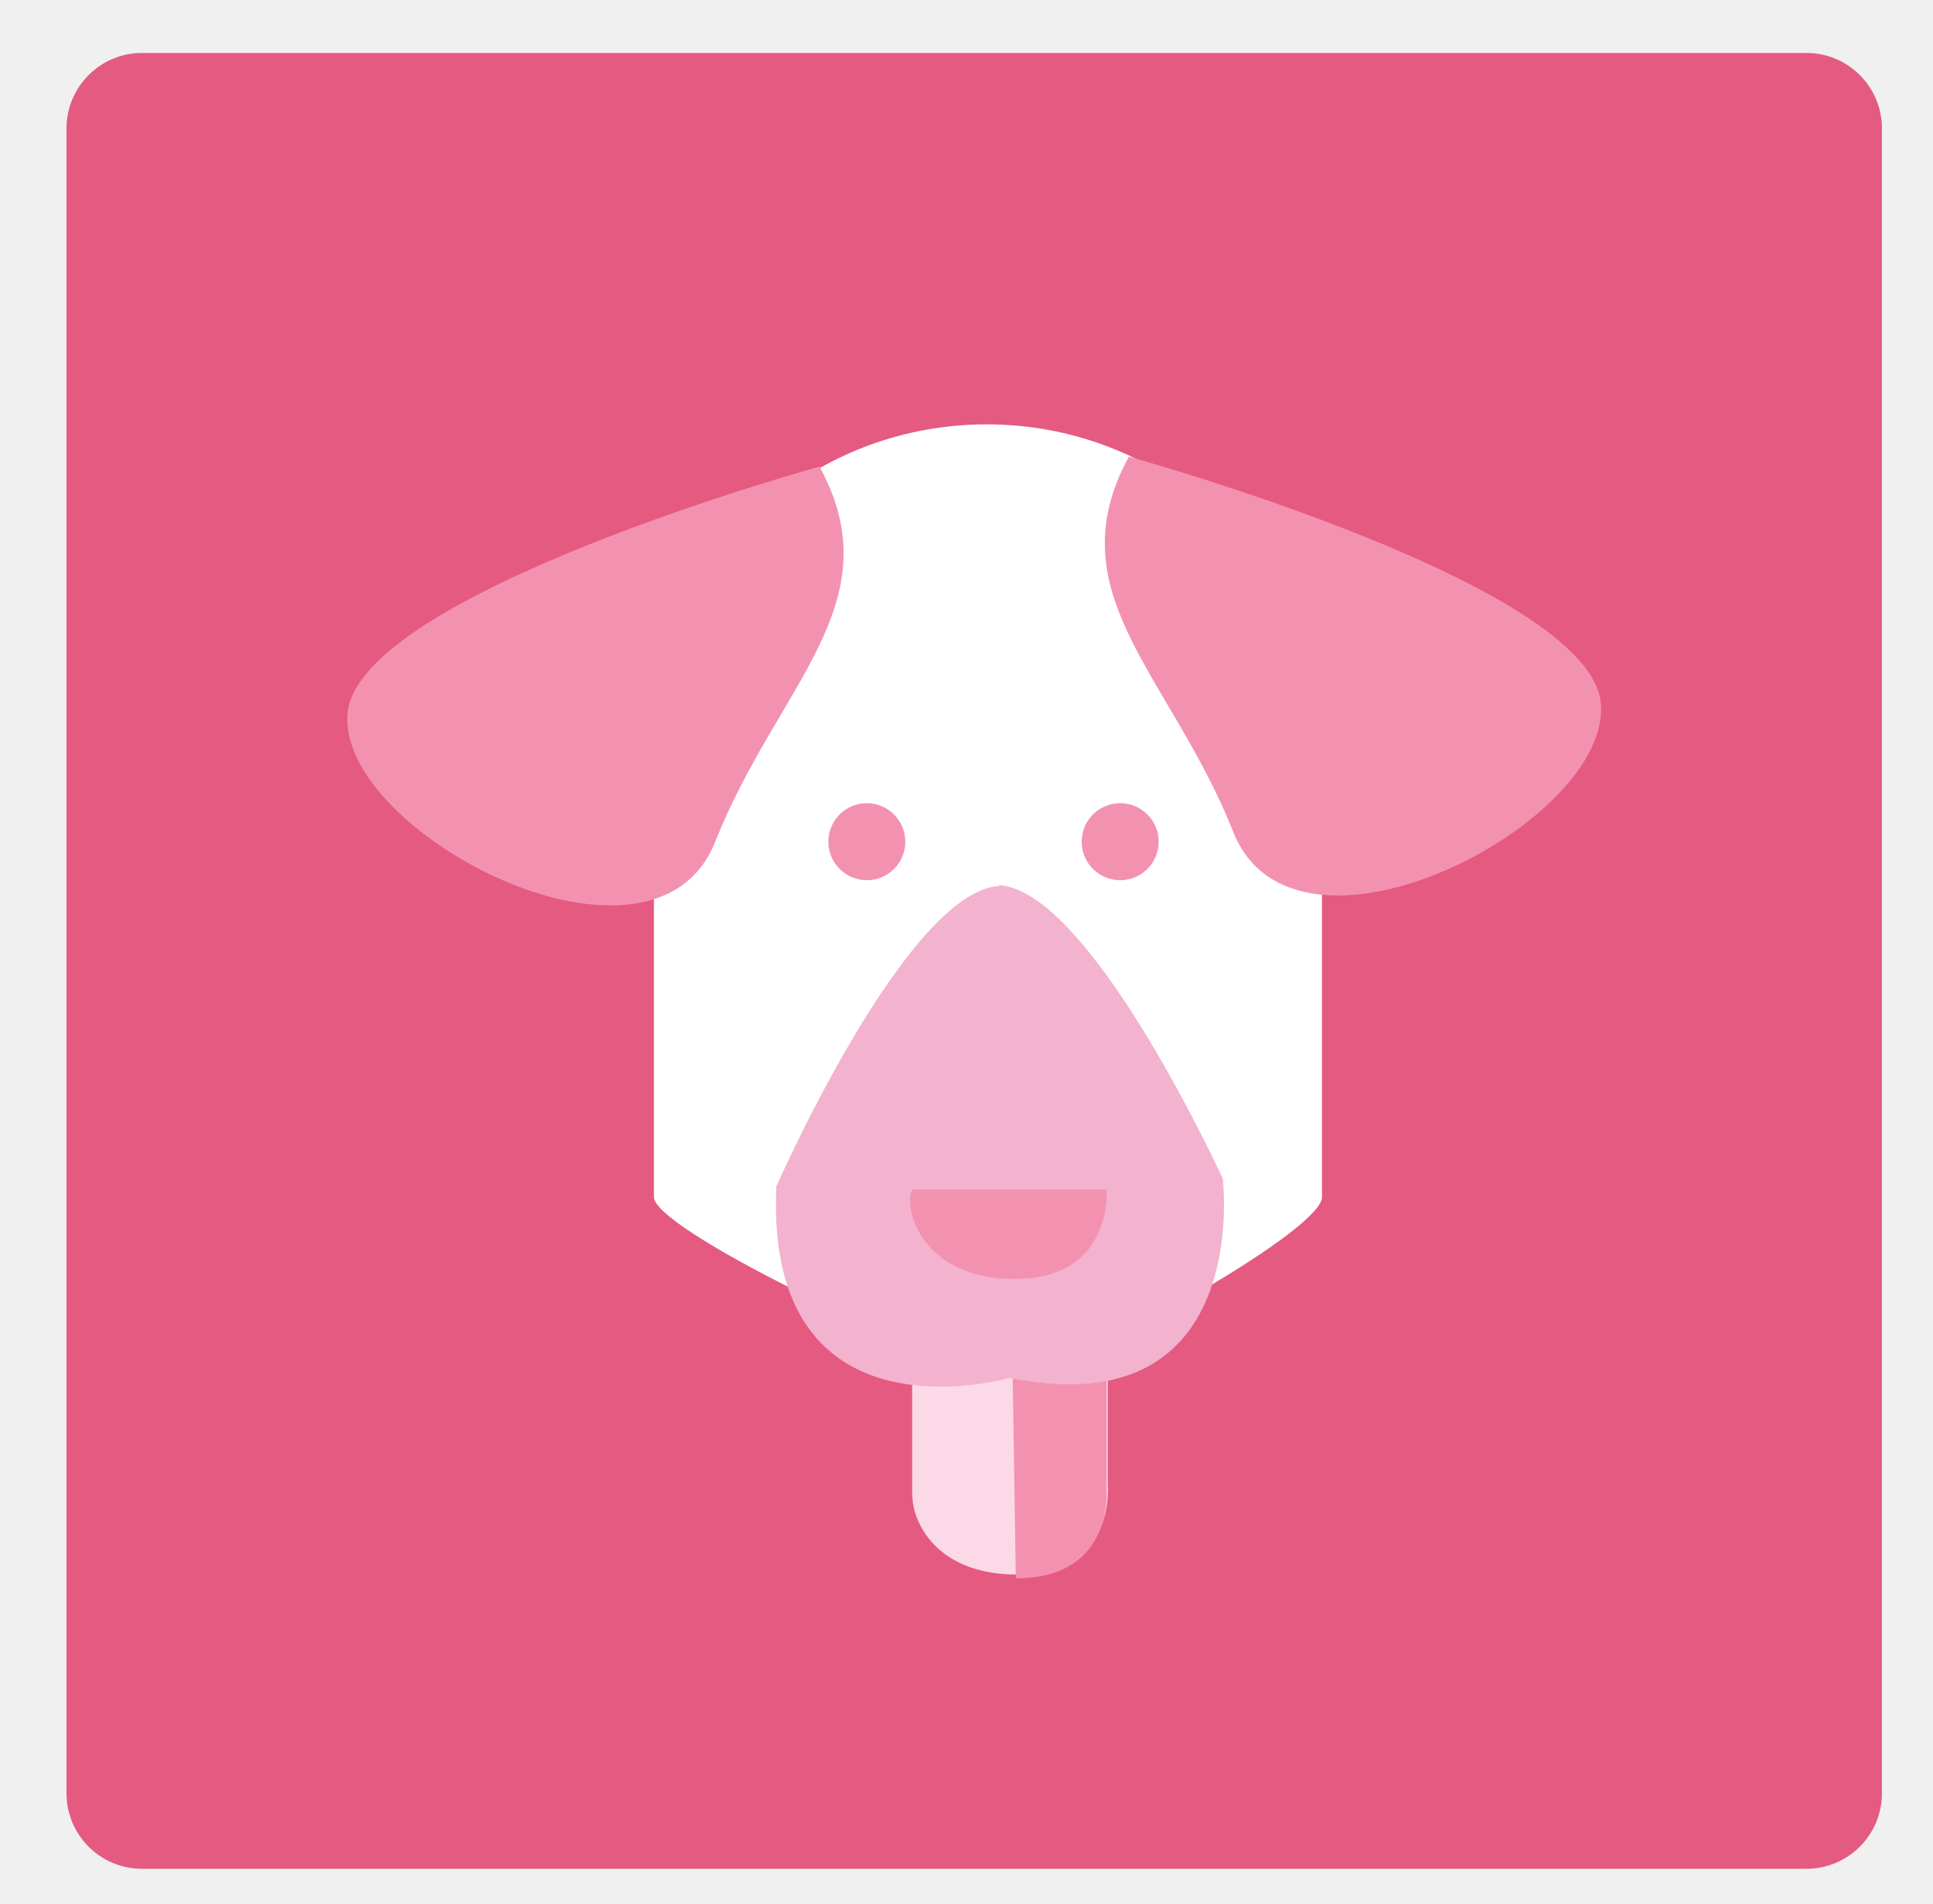
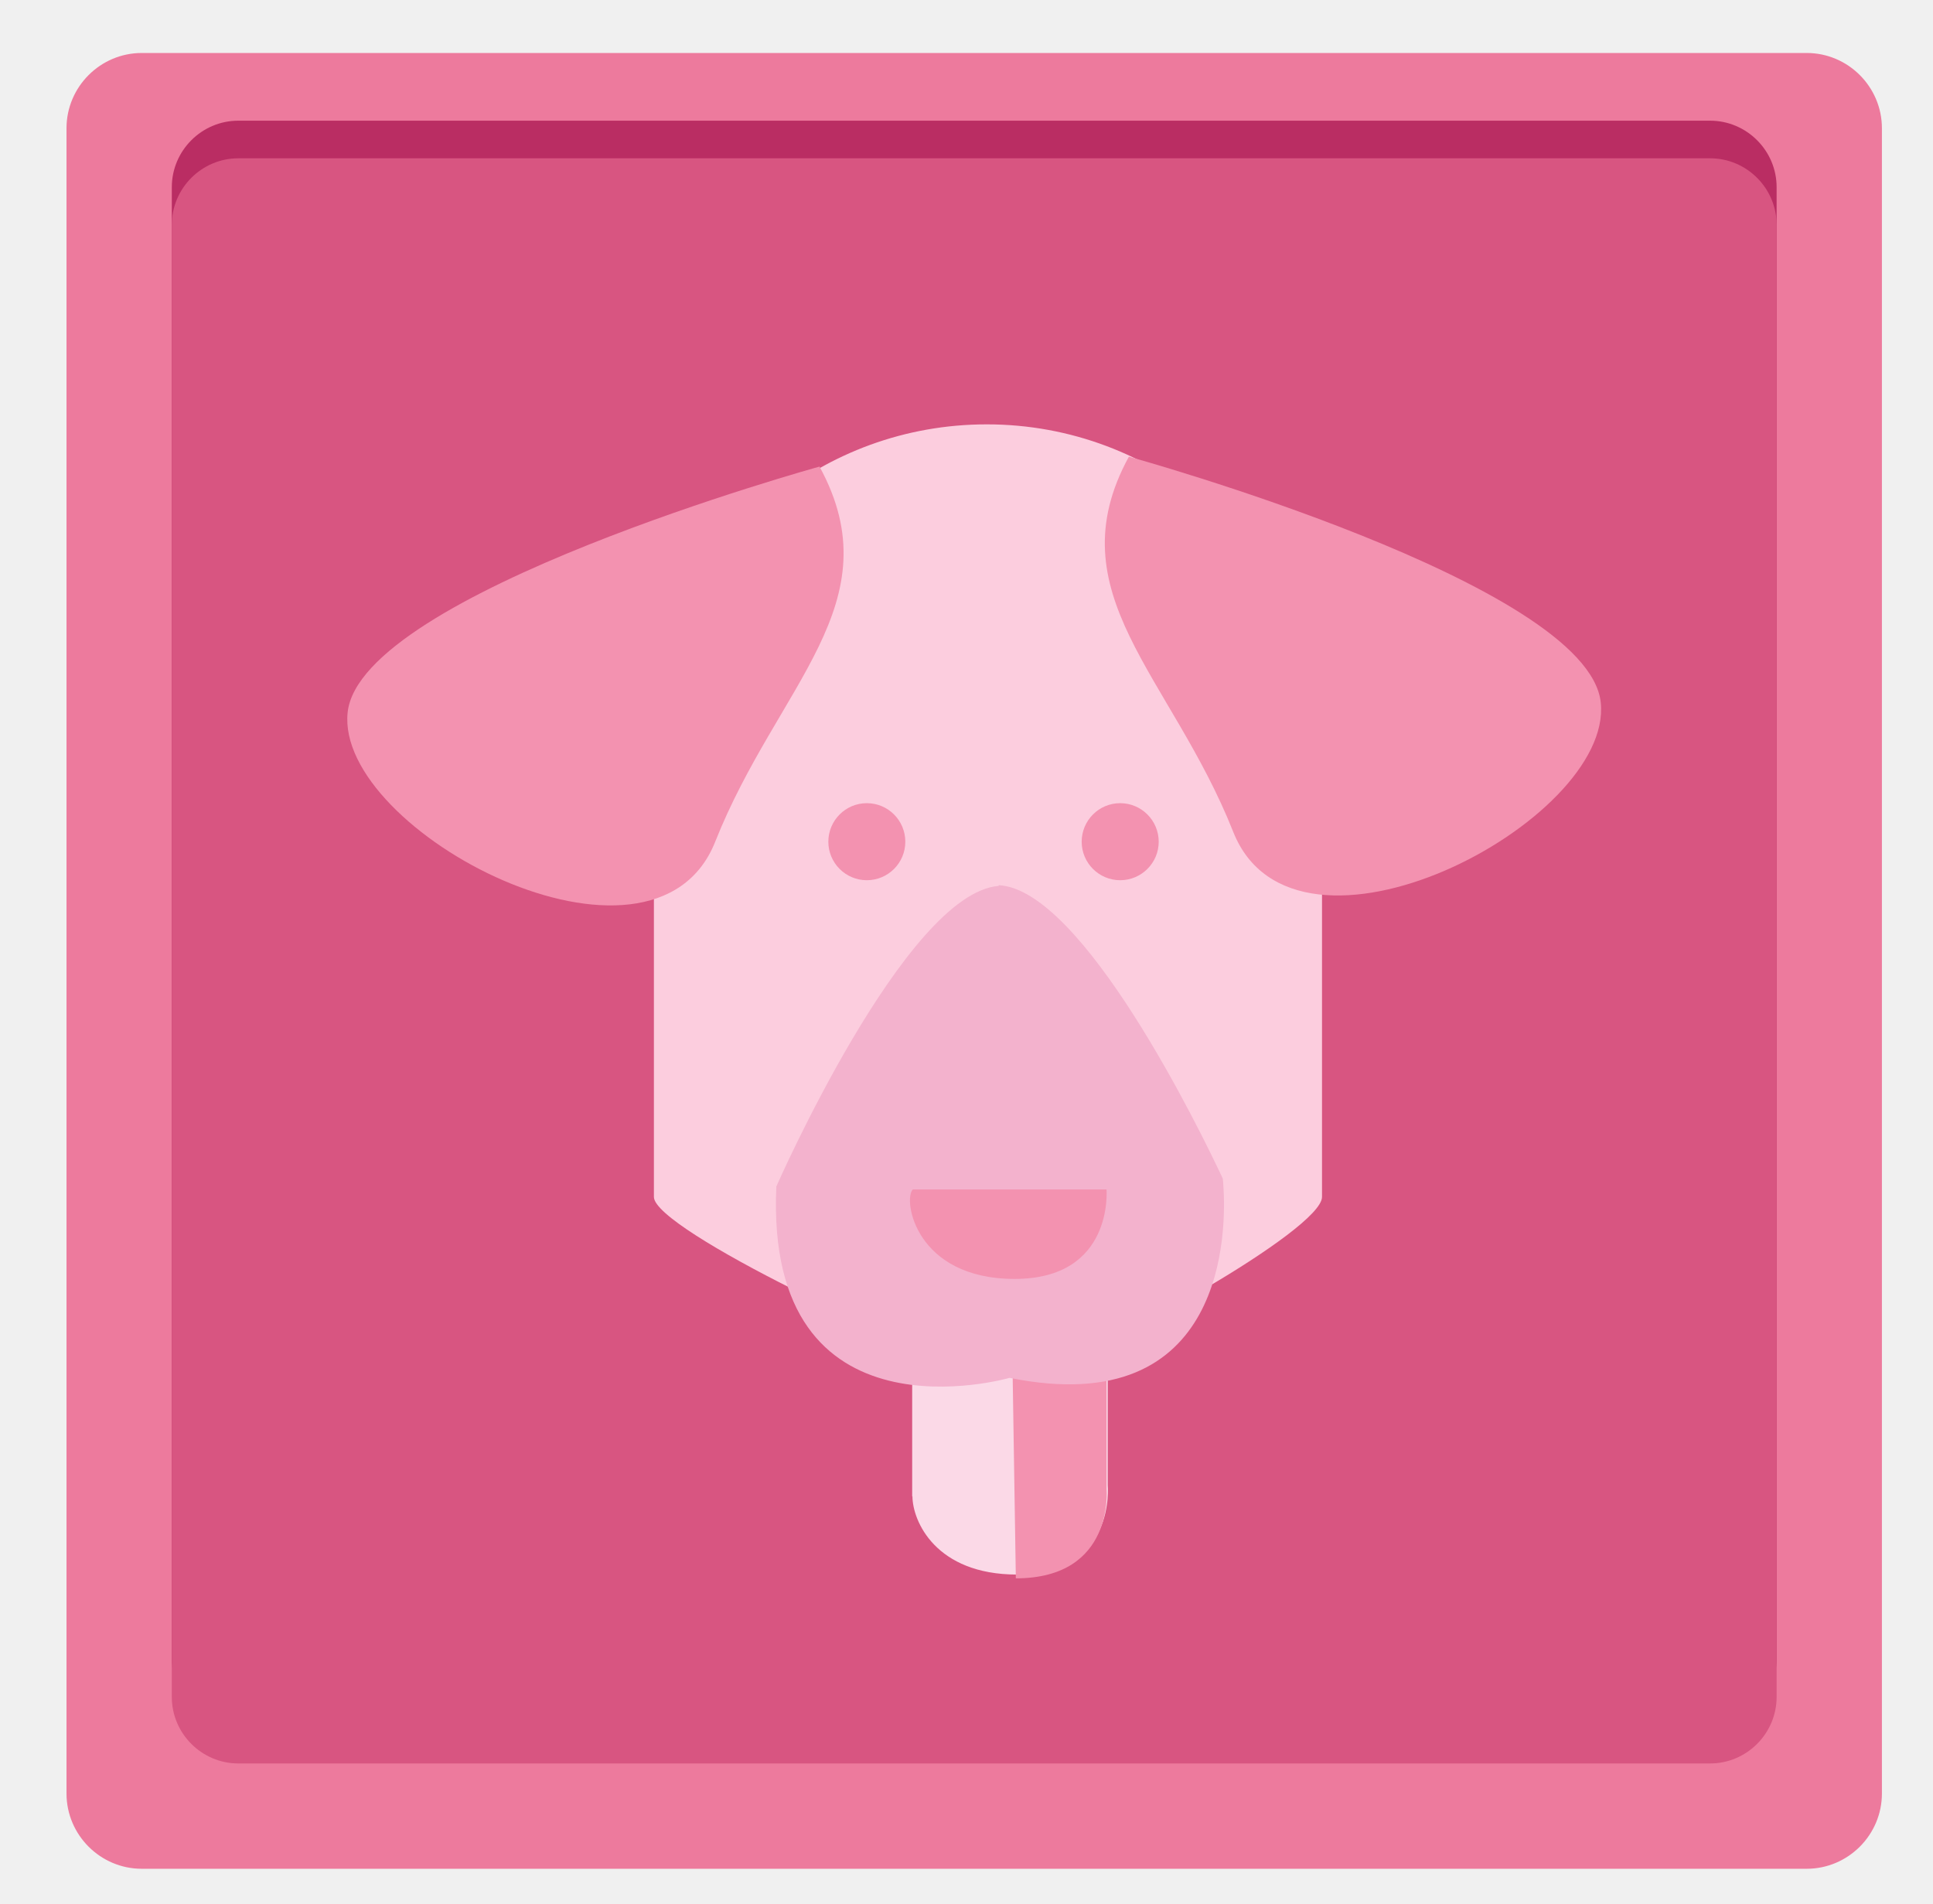
- <svg xmlns="http://www.w3.org/2000/svg" version="1.1" x="0px" y="0px" width="257px" height="253px" viewBox="0 0 257 253" enable-background="new 0 0 257 253" xml:space="preserve">
-   <g id="Layer_1" display="none">
+ <svg xmlns="http://www.w3.org/2000/svg" version="1.1" id="Layer_1" x="0px" y="0px" width="257px" height="253px" viewBox="0 0 257 253" enable-background="new 0 0 257 253" xml:space="preserve">
+   <g>
+     <path fill="#ED7A9D" d="M250.208,238.411c0,5.5-4.5,10-10,10H18.843c-5.5,0-10-4.5-10-10V17.043c0-5.5,4.5-10,10-10h221.365   c5.5,0,10,4.5,10,10V238.411L250.208,238.411z" />
+   </g>
+   <g>
+     <path fill="#BA2D63" d="M236.208,220.571c0,4.861-3.978,8.84-8.84,8.84H31.683c-4.862,0-8.84-3.979-8.84-8.84V24.883   c0-4.862,3.978-8.84,8.84-8.84h195.686c4.862,0,8.84,3.978,8.84,8.84V220.571L236.208,220.571z" />
+   </g>
+   <g>
+     <path fill="#D85581" d="M236.208,225.571c0,4.861-3.978,8.84-8.84,8.84H31.683c-4.862,0-8.84-3.979-8.84-8.84V29.883   c0-4.862,3.978-8.84,8.84-8.84h195.686c4.862,0,8.84,3.978,8.84,8.84V225.571L236.208,225.571z" />
+   </g>
+   <g id="Layer_1_1_" display="none">
    <g display="inline">
      <g>
        <path fill="#E55A81" d="M250.207,238.411c0,5.5-4.5,10-10,10H18.843c-5.5,0-10-4.5-10-10V17.044c0-5.5,4.5-10,10-10h221.364     c5.5,0,10,4.5,10,10V238.411z" />
      </g>
      <rect x="70.602" y="67.104" fill="#F392B0" width="119.789" height="138.393" />
      <rect x="132.711" y="67.393" fill="#F3B2CD" width="57.68" height="137.378" />
      <polygon fill="#F3B2CD" points="190.391,205.484 70.457,205.484 132.719,174.402   " />
      <path fill="#FBD9E7" d="M107.561,80.619c0,2.41-1.956,4.362-4.361,4.362c-2.408,0-4.36-1.952-4.36-4.362    c0-2.402,1.952-4.359,4.36-4.359C105.604,76.26,107.561,78.217,107.561,80.619z" />
-       <path fill="#FBD9E7" d="M162.363,80.914c0,2.405-1.951,4.361-4.361,4.361c-2.411,0-4.362-1.956-4.362-4.361    c0-2.408,1.951-4.36,4.362-4.36C160.412,76.554,162.363,78.506,162.363,80.914z" />
+       <path fill="#FBD9E7" d="M162.363,80.914c0,2.405-1.951,4.361-4.361,4.361c-2.411,0-4.361-1.956-4.361-4.361    c0-2.408,1.95-4.36,4.361-4.36C160.412,76.554,162.363,78.506,162.363,80.914z" />
      <g>
-         <path fill="#FBD9E7" d="M155.326,88.799c0,9.62-6.047,34.891-13.477,34.891h-21.572c-6.932,0-13.092-24.126-13.83-34.891     c-0.142-0.395,0.076,1.038,0,0h-5.039c0,13.465,8.465,41.869,18.869,41.869h21.572c10.402,0,18.871-28.404,18.871-41.869H155.326     z" />
+         <path fill="#FBD9E7" d="M155.326,88.799c0,9.62-6.047,34.891-13.477,34.891h-21.573c-6.932,0-13.092-24.126-13.83-34.891     c-0.142-0.395,0.076,1.038,0,0h-5.039c0,13.465,8.465,41.869,18.869,41.869h21.573c10.401,0,18.871-28.404,18.871-41.869H155.326     z" />
      </g>
    </g>
  </g>
  <g id="Layer_2" display="none">
    <g display="inline">
      <g>
-         <path fill="#E55A81" d="M250.208,238.411c0,5.5-4.5,10-10,10H18.843c-5.5,0-10-4.5-10-10V17.043c0-5.5,4.5-10,10-10h221.365     c5.5,0,10,4.5,10,10V238.411z" />
+         <path fill="#E55A81" d="M250.208,238.411c0,5.5-4.5,10-10,10H18.843c-5.5,0-10-4.5-10-10V17.043c0-5.5,4.5-10,10-10h221.365     c5.5,0,10,4.5,10,10V238.411L250.208,238.411z" />
      </g>
      <g>
        <polygon fill="#F8BBD1" points="100.281,212.126 124.824,205.064 120.858,186.343 98.303,201.342    " />
-         <polygon fill="#FBD9E7" points="156.853,212.126 132.313,205.064 136.277,186.343 158.836,201.342    " />
+         <polygon fill="#FBD9E7" points="156.854,212.126 132.313,205.064 136.277,186.343 158.836,201.342    " />
        <path fill="#F8BBD1" d="M65.88,129.461c0,1.641-1.332,2.975-2.977,2.975h-6.319c-1.643,0-2.975-1.334-2.975-2.975V111.24     c0-1.646,1.332-2.973,2.975-2.973h6.319c1.645,0,2.977,1.327,2.977,2.973V129.461z" />
        <path fill="#F8BBD1" d="M95.007,118.922c0,1.646-1.331,2.977-2.974,2.977h-6.319c-1.646,0-2.977-1.331-2.977-2.977v-18.221     c0-1.641,1.331-2.972,2.977-2.972h6.319c1.643,0,2.974,1.331,2.974,2.972V118.922z" />
-         <path fill="#FBD9E7" d="M173.835,117.804c0,1.646-1.332,2.979-2.977,2.979h-6.319c-1.64,0-2.974-1.334-2.974-2.979V99.588     c0-1.641,1.334-2.975,2.974-2.975h6.319c1.645,0,2.977,1.334,2.977,2.975V117.804z" />
-         <path fill="#FBD9E7" d="M202.837,131.564c0,1.643-1.328,2.975-2.974,2.975h-6.324c-1.638,0-2.969-1.332-2.969-2.975v-18.216     c0-1.646,1.331-2.977,2.969-2.977h6.324c1.646,0,2.974,1.331,2.974,2.977V131.564z" />
-         <path fill-rule="evenodd" clip-rule="evenodd" fill="#FBD9E7" d="M144.173,68.518l-0.375,74.506v0.223     c-0.01,0.093-0.032,0.226-0.055,0.385c-0.985,6.883-10.119,69.735-14.962,69.049c-4.765,3.421-14.259-62.229-15.227-69.049l0,0     l-0.495-75.113c0,0,4.063-26.944,15.494-31.182c0.017-0.013,0.036-0.018,0.061-0.027c0.02,0.01,0.045,0.015,0.062,0.027     C140.109,41.573,144.173,68.518,144.173,68.518z" />
-         <polygon fill="#F8BBD1" points="114.962,135.407 113.847,94.507 36.134,132.806 36.505,141.729    " />
-         <polygon fill="#FBD9E7" points="142.849,135.902 143.964,95 221.677,133.301 221.304,142.227    " />
-         <path fill-rule="evenodd" clip-rule="evenodd" fill="#F8BBD1" d="M128.781,212.68c-4.765,3.421-14.259-62.229-15.227-69.049l0,0     l-0.495-75.113c0,0,4.063-26.944,15.494-31.182c0.017-0.013,0.036-0.018,0.061-0.027c0.02,0.01,0.045,0.015,0.062,0.027" />
-         <path fill="#F392B0" d="M119.606,58.379c0.122-0.488,0.306-0.953,0.515-1.41c0.206-0.455,0.441-0.895,0.698-1.326     c0.527-0.855,1.158-1.66,1.891-2.389c0.738-0.726,1.594-1.378,2.577-1.868c0.981-0.487,2.102-0.812,3.267-0.843     c1.157-0.04,2.324,0.225,3.34,0.705c1.015,0.477,1.883,1.148,2.611,1.898c0.726,0.76,1.326,1.586,1.814,2.469     c0.242,0.439,0.466,0.891,0.656,1.35c0.189,0.458,0.354,0.926,0.479,1.414c-0.76-0.652-1.459-1.312-2.18-1.917     c-0.711-0.616-1.425-1.189-2.16-1.673c-0.729-0.485-1.474-0.888-2.227-1.147c-0.75-0.265-1.498-0.392-2.258-0.368     c-1.511,0.035-3.07,0.694-4.573,1.648c-0.756,0.471-1.491,1.018-2.227,1.604C121.09,57.109,120.361,57.731,119.606,58.379z" />
+         <path fill="#FBD9E7" d="M173.835,117.804c0,1.646-1.332,2.979-2.978,2.979h-6.318c-1.641,0-2.975-1.334-2.975-2.979V99.588     c0-1.641,1.334-2.975,2.975-2.975h6.318c1.646,0,2.978,1.334,2.978,2.975V117.804z" />
+         <path fill="#FBD9E7" d="M202.837,131.564c0,1.643-1.328,2.975-2.974,2.975h-6.324c-1.639,0-2.969-1.332-2.969-2.975v-18.216     c0-1.646,1.33-2.977,2.969-2.977h6.324c1.646,0,2.974,1.331,2.974,2.977V131.564z" />
+         <path fill="#FBD9E7" d="M144.173,68.518l-0.375,74.505v0.224c-0.01,0.093-0.032,0.226-0.055,0.385     c-0.985,6.884-10.119,69.735-14.962,69.05c-4.765,3.42-14.259-62.229-15.227-69.05l0,0l-0.495-75.113     c0,0,4.063-26.944,15.494-31.182c0.017-0.013,0.036-0.018,0.061-0.027c0.02,0.01,0.045,0.015,0.062,0.027     C140.109,41.573,144.173,68.518,144.173,68.518z" />
+         <polygon fill="#F8BBD1" points="114.962,135.407 113.847,94.507 36.134,132.807 36.505,141.729    " />
+         <polygon fill="#FBD9E7" points="142.85,135.902 143.964,95 221.677,133.301 221.305,142.227    " />
+         <path fill="#F8BBD1" d="M128.781,212.68c-4.765,3.422-14.259-62.229-15.227-69.049l0,0l-0.495-75.113     c0,0,4.063-26.944,15.494-31.182c0.017-0.013,0.036-0.018,0.061-0.027c0.02,0.01,0.045,0.015,0.062,0.027" />
+         <path fill="#F392B0" d="M119.606,58.379c0.122-0.488,0.306-0.953,0.515-1.41c0.206-0.455,0.441-0.895,0.698-1.326     c0.527-0.855,1.158-1.66,1.891-2.389c0.738-0.726,1.594-1.378,2.577-1.868c0.981-0.487,2.102-0.812,3.267-0.843     c1.157-0.04,2.324,0.225,3.34,0.705c1.015,0.477,1.883,1.148,2.61,1.898c0.726,0.76,1.326,1.586,1.813,2.469     c0.242,0.439,0.467,0.891,0.656,1.35c0.189,0.458,0.354,0.926,0.479,1.414c-0.761-0.652-1.459-1.312-2.181-1.917     c-0.711-0.616-1.424-1.189-2.159-1.673c-0.729-0.485-1.474-0.888-2.228-1.147c-0.75-0.265-1.498-0.392-2.258-0.368     c-1.511,0.035-3.07,0.694-4.573,1.648c-0.756,0.471-1.491,1.018-2.227,1.604C121.09,57.109,120.361,57.731,119.606,58.379z" />
      </g>
    </g>
  </g>
  <g id="Layer_3" display="none">
    <g display="inline">
      <g>
-         <path fill="#E55A81" d="M250.208,238.411c0,5.5-4.5,10-10,10H18.843c-5.5,0-10-4.5-10-10V17.044c0-5.5,4.5-10,10-10h221.365     c5.5,0,10,4.5,10,10V238.411z" />
+         <path fill="#E55A81" d="M250.208,238.411c0,5.5-4.5,10-10,10H18.843c-5.5,0-10-4.5-10-10V17.044c0-5.5,4.5-10,10-10h221.365     c5.5,0,10,4.5,10,10V238.411L250.208,238.411z" />
      </g>
      <g>
        <g>
-           <path fill="#FBDCE6" d="M199.529,21.312c-2.822,2.342-4.671,6.329-5.029,10.649l5.26,4.841c-0.701-4.14,0.8-8.725,3.517-10.982      c3.766-3.127,10.041-1.808,13.993,2.944c3.948,4.755,4.095,11.167,0.329,14.293c-2.121,1.763-5.5,2.538-8.757,2.104l5.748,5.284      c2.594-0.404,4.963-1.383,6.757-2.873c5.736-4.77,5.51-14.533-0.502-21.777C214.827,18.559,205.265,16.545,199.529,21.312z" />
+           <path fill="#FBDCE6" d="M199.529,21.312c-2.822,2.342-4.672,6.329-5.029,10.649l5.26,4.841      c-0.701-4.14,0.801-8.725,3.518-10.982c3.766-3.127,10.041-1.808,13.992,2.944c3.948,4.755,4.096,11.167,0.33,14.293      c-2.121,1.763-5.5,2.538-8.758,2.104l5.748,5.284c2.594-0.404,4.963-1.383,6.758-2.873c5.735-4.771,5.51-14.533-0.502-21.777      C214.827,18.559,205.266,16.545,199.529,21.312z" />
        </g>
-         <path fill="#FFFFFF" d="M203.244,85.509l-20.251,16.825c-1.479,1.231-3.774,0.92-5.115-0.701l-6.525-10.127L162.837,78.3     l-11.063-17.174c-1.344-1.619-1.233-3.929,0.245-5.159l15.784-13.116" />
-         <path fill="#FBDCE6" d="M203.097,85.634l20.254-16.828c1.48-1.229,1.589-3.541,0.245-5.159l-8.756-8.269l-11.427-10.791     l-14.856-14.021c-1.347-1.62-3.637-1.934-5.118-0.703l-15.783,13.115" />
-         <polygon fill="#FFFFFF" points="130.101,85.511 157.095,75.804 164.64,87.851 133.45,92.573    " />
+         <path fill="#FFFFFF" d="M203.244,85.509l-20.251,16.825c-1.479,1.231-3.774,0.92-5.115-0.701l-6.524-10.127L162.837,78.3     l-11.063-17.174c-1.344-1.619-1.232-3.929,0.246-5.159l15.783-13.116" />
+         <path fill="#FBDCE6" d="M203.098,85.634l20.254-16.828c1.479-1.229,1.588-3.541,0.244-5.159l-8.756-8.269l-11.427-10.791     l-14.856-14.021c-1.347-1.62-3.637-1.934-5.117-0.703l-15.783,13.115" />
+         <polygon fill="#FFFFFF" points="130.102,85.511 157.096,75.804 164.641,87.851 133.45,92.573    " />
        <polyline fill="#FFFFFF" points="117.808,84.736 125.998,102.785 130.62,93.259 127.332,86.251    " />
      </g>
      <rect x="78.591" y="159.959" fill="#FFFFFF" width="4.367" height="67.729" />
-       <path fill="#F7B6D0" d="M85.138,191.149c0,0,15.999-23.089,40.179-3.093C125.316,188.057,100.043,192.419,85.138,191.149z" />
+       <path fill="#F7B6D0" d="M85.138,191.148c0,0,15.999-23.088,40.179-3.092C125.316,188.057,100.043,192.419,85.138,191.148z" />
      <path fill="#FBDCE6" d="M75.503,190.968c0,0-15.999-23.091-40.179-3.095C35.324,187.873,60.598,192.232,75.503,190.968z" />
-       <path fill="#F7B6D0" d="M85.483,169.61c0,0,8.736-12.611,21.943-1.688C107.427,167.923,93.624,170.307,85.483,169.61z" />
+       <path fill="#F7B6D0" d="M85.483,169.609c0,0,8.736-12.61,21.943-1.688C107.427,167.923,93.624,170.307,85.483,169.609z" />
      <path fill="#FBDCE6" d="M76.616,169.316c0,0-8.741-12.616-21.95-1.689C54.666,167.627,68.469,170.01,76.616,169.316z" />
      <path fill="#FFFFFF" d="M96.218,123.763c0,8.744-7.086,15.828-15.828,15.828c-8.738,0-15.822-7.084-15.822-15.828    c0-8.739,7.084-15.82,15.822-15.82C89.132,107.942,96.218,115.023,96.218,123.763z" />
      <path fill="#FBDCE6" d="M99.231,120.202l2.543,4.026l12.149-0.128C113.924,124.101,108.652,114.332,99.231,120.202z" />
-       <path fill="#F7B6D0" d="M99.308,128.304l2.459-4.075l12.152-0.118C113.919,124.11,108.846,133.987,99.308,128.304z" />
+       <path fill="#F7B6D0" d="M99.308,128.305l2.459-4.076l12.152-0.118C113.919,124.11,108.846,133.986,99.308,128.305z" />
      <path fill="#FBDCE6" d="M95.083,111.276l3.847,2.801l11.24-4.603C110.17,109.475,101.669,102.334,95.083,111.276z" />
      <path fill="#F7B6D0" d="M98.138,118.775l0.787-4.696l11.245-4.595C110.17,109.484,109.106,120.54,98.138,118.775z" />
      <path fill="#FBDCE6" d="M86.683,105.701l4.749,0.302l7.027-9.904C98.459,96.099,87.452,94.628,86.683,105.701z" />
      <path fill="#F7B6D0" d="M93.278,110.396l-1.852-4.387l7.037-9.903C98.464,96.106,103.483,106.013,93.278,110.396z" />
      <path fill="#FBDCE6" d="M76.15,105.124l4.107-2.402l0.289-12.143C80.547,90.579,70.597,95.508,76.15,105.124z" />
      <path fill="#F7B6D0" d="M84.242,105.331l-3.989-2.602l0.307-12.146C80.56,90.584,90.257,95.993,84.242,105.331z" />
-       <path fill="#FBDCE6" d="M85.721,142.143l-4.021,2.538l0.125,12.147C81.825,156.828,91.601,151.563,85.721,142.143z" />
+       <path fill="#FBDCE6" d="M85.721,142.143l-4.021,2.539l0.125,12.146C81.825,156.828,91.601,151.563,85.721,142.143z" />
      <path fill="#F7B6D0" d="M77.622,142.212l4.08,2.461l0.115,12.152C81.817,156.825,71.938,151.75,77.622,142.212z" />
      <path fill="#FBDCE6" d="M95.179,137.283l-2.801,3.85l4.603,11.242C96.98,152.375,104.118,143.869,95.179,137.283z" />
-       <path fill="#F7B6D0" d="M87.681,140.341l4.697,0.784l4.591,11.25C96.969,152.375,85.917,151.306,87.681,140.341z" />
-       <path fill="#FBDCE6" d="M99.342,129.063l-0.304,4.747l9.913,7.028C108.951,140.839,110.423,129.834,99.342,129.063z" />
+       <path fill="#F7B6D0" d="M87.681,140.341l4.697,0.784l4.591,11.25C96.969,152.375,85.917,151.307,87.681,140.341z" />
+       <path fill="#FBDCE6" d="M99.342,129.063l-0.304,4.748l9.913,7.027C108.951,140.839,110.423,129.834,99.342,129.063z" />
      <path fill="#F7B6D0" d="M94.646,135.659l4.389-1.858l9.904,7.042C108.939,140.843,99.035,145.865,94.646,135.659z" />
-       <path fill="#FBDCE6" d="M62.589,129.187l-2.543-4.026l-12.147,0.128C47.898,125.288,53.165,135.062,62.589,129.187z" />
+       <path fill="#FBDCE6" d="M62.589,129.188l-2.543-4.026l-12.147,0.128C47.898,125.288,53.165,135.063,62.589,129.188z" />
      <path fill="#F7B6D0" d="M62.515,121.087l-2.461,4.073l-12.152,0.12C47.901,125.28,52.977,115.401,62.515,121.087z" />
      <path fill="#FBDCE6" d="M67.588,137.663l-4.181-2.293l-10.556,6.013C52.852,141.383,62.204,147.37,67.588,137.663z" />
-       <path fill="#F7B6D0" d="M63.587,130.613l-0.172,4.757l-10.563,6.003C52.852,141.373,52.491,130.274,63.587,130.613z" />
-       <path fill="#FBDCE6" d="M75.67,142.808l-4.749-0.305l-7.03,9.911C63.891,152.414,74.893,153.883,75.67,142.808z" />
-       <path fill="#F7B6D0" d="M69.067,138.111l1.854,4.387l-7.037,9.901C63.884,152.399,58.869,142.498,69.067,138.111z" />
+       <path fill="#F7B6D0" d="M63.587,130.613l-0.172,4.757l-10.563,6.003C52.852,141.373,52.491,130.273,63.587,130.613z" />
+       <path fill="#FBDCE6" d="M75.67,142.809l-4.749-0.306l-7.03,9.911C63.891,152.414,74.893,153.883,75.67,142.809z" />
+       <path fill="#F7B6D0" d="M69.067,138.111l1.854,4.387l-7.037,9.9C63.884,152.398,58.869,142.498,69.067,138.111z" />
      <path fill="#FBDCE6" d="M67.625,109.827l2.175-4.231l-6.289-10.399C63.511,95.196,57.772,104.705,67.625,109.827z" />
      <path fill="#F7B6D0" d="M74.562,105.647l-4.759-0.045l-6.277-10.406C63.525,95.196,74.613,94.549,74.562,105.647z" />
      <path fill="#FBDCE6" d="M62.274,118.954l0.305-4.752l-9.911-7.022C52.668,107.18,51.201,118.182,62.274,118.954z" />
      <path fill="#F7B6D0" d="M66.97,112.354l-4.386,1.858l-9.906-7.042C52.678,107.17,62.584,102.15,66.97,112.354z" />
    </g>
  </g>
-   <g id="Layer_4">
-     <g>
-       <g>
-         <path fill="#E55A81" d="M250.208,238.411c0,5.5-4.5,10-10,10H18.843c-5.5,0-10-4.5-10-10V17.044c0-5.5,4.5-10,10-10h221.365     c5.5,0,10,4.5,10,10V238.411z" />
-       </g>
-       <path fill="#FFFFFF" d="M168.32,161.423c-0.018-0.039-0.032-0.08-0.057-0.125h0.047    C168.311,161.298,168.32,161.343,168.32,161.423z" />
-       <path fill="#FBD9E7" d="M135.225,209.302c-10.843,0-13.9-7.118-13.912-10.401h-0.035v-22.37h26.002v20.884l0,0    C147.279,197.414,148.437,209.302,135.225,209.302z" />
-       <path fill="#F392B0" d="M134.546,177.03h12.569v20.882l0,0c0,0,1.152,11.892-12.055,11.892" />
-       <g>
-         <path fill="#FFFFFF" d="M175.765,93.98v65.128c0,4.377-29.557,20.803-33.934,20.803l-14.859,0.332     c-4.38,0-40.032-16.758-40.032-21.135V92.223c4.328-20.458,22.492-35.814,44.247-35.814     C153.557,56.408,172.121,72.65,175.765,93.98z" />
-       </g>
-       <path fill="#F392B0" d="M108.959,62.023c0,0-61.09,16.843-62.74,32.692c-1.652,15.85,40.618,37.977,48.871,17.172    C103.349,91.082,118.867,80.188,108.959,62.023z" />
-       <path fill="#F392B0" d="M150.089,60.704c0,0,61.09,16.838,62.74,32.69c1.652,15.85-40.618,37.977-48.871,17.171    C155.699,89.761,140.181,78.866,150.089,60.704z" />
-       <path fill="#F392B0" d="M120.365,111.888c0,2.822-2.287,5.117-5.117,5.117c-2.824,0-5.117-2.295-5.117-5.117    c0-2.827,2.293-5.125,5.117-5.125C118.078,106.763,120.365,109.061,120.365,111.888z" />
-       <path fill="#F392B0" d="M154.054,111.888c0,2.822-2.295,5.117-5.122,5.117s-5.119-2.295-5.119-5.117    c0-2.827,2.292-5.125,5.119-5.125S154.054,109.061,154.054,111.888z" />
-       <path fill="#F3B2CD" d="M134.229,183.155c0,0-32.585,9.445-31.013-25.439l0,0c0,0,17.132-38.979,29.559-39.953v-0.098    c11.198,0.557,26.776,32.563,29.743,38.879c0.017,0.037,0.029,0.066,0.044,0.101c0.008,0,0.008,0,0.008,0.007    c0.021,0.157,0.054,0.496,0.083,0.977C163.038,163.297,163.234,189.019,134.229,183.155z" />
-       <path fill="#F392B0" d="M121.358,158.115h25.759c0,0,0.988,11.888-12.219,11.888C121.692,170.003,120.035,159.439,121.358,158.115    z" />
-     </g>
+   <path fill="#FFFFFF" d="M168.32,161.423c-0.019-0.039-0.032-0.08-0.057-0.125h0.047C168.311,161.298,168.32,161.343,168.32,161.423z  " />
+   <path fill="#FBD9E7" d="M135.225,209.302c-10.843,0-13.899-7.118-13.912-10.401h-0.035v-22.369h26.001v20.884l0,0  C147.279,197.414,148.438,209.302,135.225,209.302z" />
+   <path fill="#F392B0" d="M134.546,177.03h12.569v20.882l0,0c0,0,1.152,11.893-12.055,11.893" />
+   <g>
+     <path fill="#FCCDDE" d="M175.766,93.98v65.127c0,4.377-29.558,20.804-33.935,20.804l-14.859,0.332   c-4.38,0-40.032-16.759-40.032-21.136V92.223c4.328-20.458,22.492-35.814,44.248-35.814   C153.557,56.408,172.121,72.65,175.766,93.98z" />
  </g>
+   <path fill="#F392B0" d="M108.959,62.023c0,0-61.09,16.843-62.74,32.692c-1.652,15.85,40.618,37.977,48.871,17.172  C103.349,91.082,118.867,80.188,108.959,62.023z" />
+   <path fill="#F392B0" d="M150.089,60.704c0,0,61.091,16.838,62.74,32.69c1.651,15.85-40.618,37.977-48.871,17.171  C155.699,89.761,140.182,78.866,150.089,60.704z" />
+   <path fill="#F392B0" d="M120.365,111.888c0,2.822-2.287,5.117-5.117,5.117c-2.824,0-5.117-2.295-5.117-5.117  c0-2.827,2.293-5.125,5.117-5.125C118.078,106.763,120.365,109.061,120.365,111.888z" />
+   <path fill="#F392B0" d="M154.055,111.888c0,2.822-2.296,5.117-5.123,5.117c-2.826,0-5.119-2.295-5.119-5.117  c0-2.827,2.293-5.125,5.119-5.125C151.759,106.763,154.055,109.061,154.055,111.888z" />
+   <path fill="#F3B2CD" d="M134.229,183.155c0,0-32.584,9.444-31.013-25.439l0,0c0,0,17.132-38.979,29.56-39.953v-0.098  c11.197,0.557,26.775,32.563,29.742,38.879c0.018,0.037,0.029,0.065,0.045,0.101c0.008,0,0.008,0,0.008,0.008  c0.021,0.156,0.054,0.496,0.082,0.977C163.038,163.297,163.234,189.02,134.229,183.155z" />
+   <path fill="#F392B0" d="M121.358,158.115h25.759c0,0,0.988,11.888-12.219,11.888C121.692,170.003,120.035,159.439,121.358,158.115z" />
  <g id="Layer_5" display="none">
    <g display="inline">
      <g>
-         <path fill="#E55A81" d="M250.208,238.411c0,5.5-4.5,10-10,10H18.843c-5.5,0-10-4.5-10-10V17.044c0-5.5,4.5-10,10-10h221.365     c5.5,0,10,4.5,10,10V238.411z" />
+         <path fill="#E55A81" d="M250.208,238.411c0,5.5-4.5,10-10,10H18.843c-5.5,0-10-4.5-10-10V17.044c0-5.5,4.5-10,10-10h221.365     c5.5,0,10,4.5,10,10V238.411L250.208,238.411z" />
      </g>
      <g>
-         <polygon fill="#F392B0" points="86.871,102.845 172.763,102.845 172.763,98.028 83.806,98.028 83.806,128.289 172.763,128.289      172.763,123.476 86.871,123.476    " />
+         <polygon fill="#F392B0" points="86.871,102.845 172.764,102.845 172.764,98.028 83.806,98.028 83.806,128.289 172.764,128.289      172.764,123.476 86.871,123.476    " />
        <rect x="86.871" y="102.845" fill="#FBDCE6" width="81.802" height="20.631" />
        <rect x="86.871" y="113.16" fill="#F8BBD1" width="81.802" height="10.315" />
-         <polygon fill="#F392B0" points="78.429,132.671 178.763,132.671 178.763,128.49 74.847,128.49 74.847,154.767 178.763,154.767      178.763,150.585 78.429,150.585    " />
-         <rect x="78.429" y="132.671" fill="#FBDCE6" width="95.558" height="17.914" />
-         <rect x="78.429" y="141.628" fill="#F8BBD1" width="95.558" height="8.957" />
-         <polygon fill="#F392B0" points="92.165,158.946 192.499,158.946 192.499,154.767 88.583,154.767 88.583,181.044 192.499,181.044      192.499,176.864 92.165,176.864    " />
-         <rect x="92.165" y="158.946" fill="#FBDCE6" width="95.558" height="17.918" />
+         <polygon fill="#F392B0" points="78.429,132.671 178.764,132.671 178.764,128.49 74.847,128.49 74.847,154.768 178.764,154.768      178.764,150.585 78.429,150.585    " />
+         <rect x="78.429" y="132.671" fill="#FBDCE6" width="95.557" height="17.914" />
+         <rect x="78.429" y="141.628" fill="#F8BBD1" width="95.557" height="8.957" />
+         <polygon fill="#F392B0" points="92.165,158.945 192.499,158.945 192.499,154.768 88.583,154.768 88.583,181.044 192.499,181.044      192.499,176.864 92.165,176.864    " />
+         <rect x="92.165" y="158.945" fill="#FBDCE6" width="95.558" height="17.919" />
        <rect x="92.165" y="167.906" fill="#F8BBD1" width="95.558" height="8.958" />
-         <polygon fill="#F392B0" points="74.977,186.076 195.685,186.076 195.685,181.044 70.665,181.044 70.665,212.658 195.685,212.658      195.685,207.629 74.977,207.629    " />
+         <polygon fill="#F392B0" points="74.977,186.076 195.686,186.076 195.686,181.044 70.665,181.044 70.665,212.658 195.686,212.658      195.686,207.629 74.977,207.629    " />
        <rect x="74.977" y="186.076" fill="#FBDCE6" width="114.958" height="21.553" />
-         <rect x="74.977" y="196.853" fill="#F8BBD1" width="114.958" height="10.776" />
-         <polygon fill="#FFFFFF" points="94.538,113.569 112.073,113.53 112.073,136.013 103.347,127.288 94.455,136.183    " />
-         <polygon fill="#FFFFFF" points="142.615,167.919 160.149,167.877 160.149,190.362 151.426,181.636 142.529,190.528    " />
+         <rect x="74.977" y="196.854" fill="#F8BBD1" width="114.958" height="10.775" />
+         <polygon fill="#FFFFFF" points="94.538,113.569 112.073,113.53 112.073,136.014 103.347,127.288 94.455,136.184    " />
+         <polygon fill="#FFFFFF" points="142.615,167.919 160.148,167.877 160.148,190.361 151.426,181.636 142.529,190.527    " />
        <g>
          <polygon fill="#FBDCE6" points="122.523,83.057 137.753,83.057 130.174,97.499     " />
          <path fill="#F8BBD1" d="M122.595,44.199v-7.537c0-1.04,0.745-1.884,1.667-1.884h11.824c0.922,0,1.667,0.844,1.667,1.884v7.537" />
          <rect x="122.595" y="44.199" fill="#FFFFFF" width="15.09" height="6.907" />
          <rect x="122.595" y="50.95" fill="#FBDCE6" width="7.951" height="32.183" />
-           <rect x="130.546" y="50.95" fill="#F8BBD1" width="7.186" height="32.106" />
+           <rect x="130.546" y="50.95" fill="#F8BBD1" width="7.187" height="32.106" />
          <polygon fill="#F392B0" points="128.069,93.654 132.209,93.654 130.146,97.577     " />
        </g>
      </g>
    </g>
  </g>
  <g id="Layer_6">
</g>
</svg>
